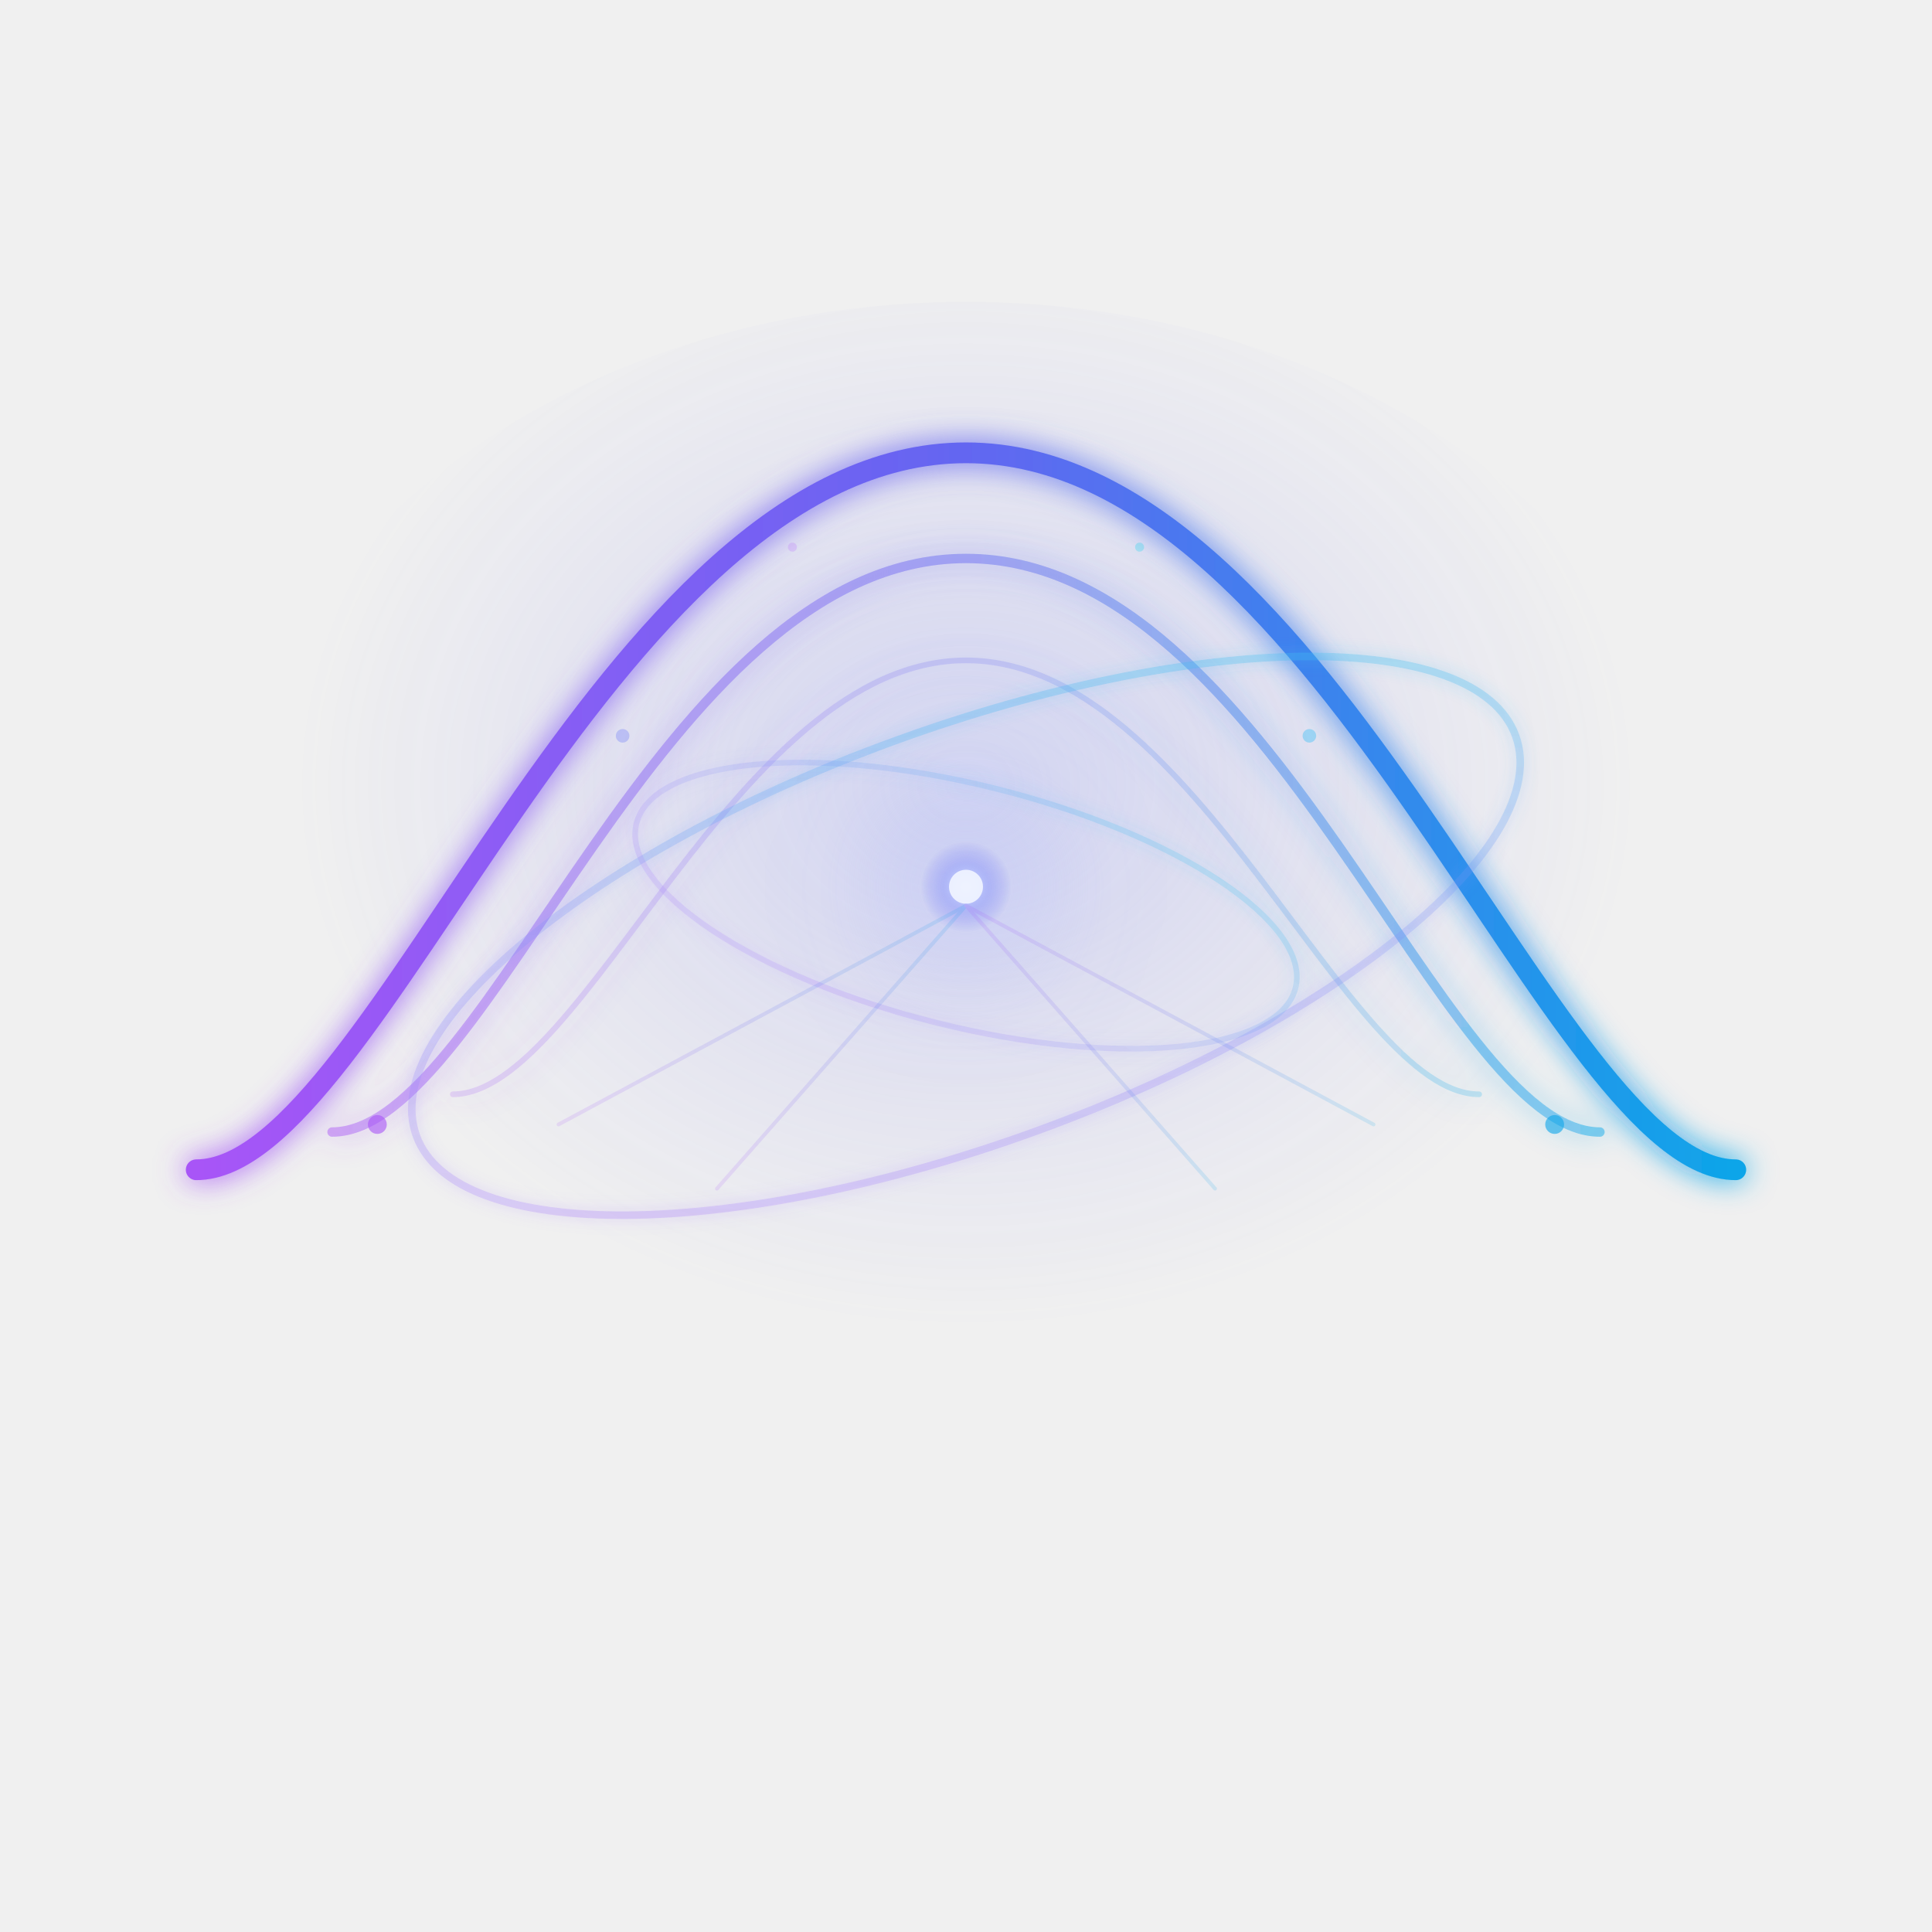
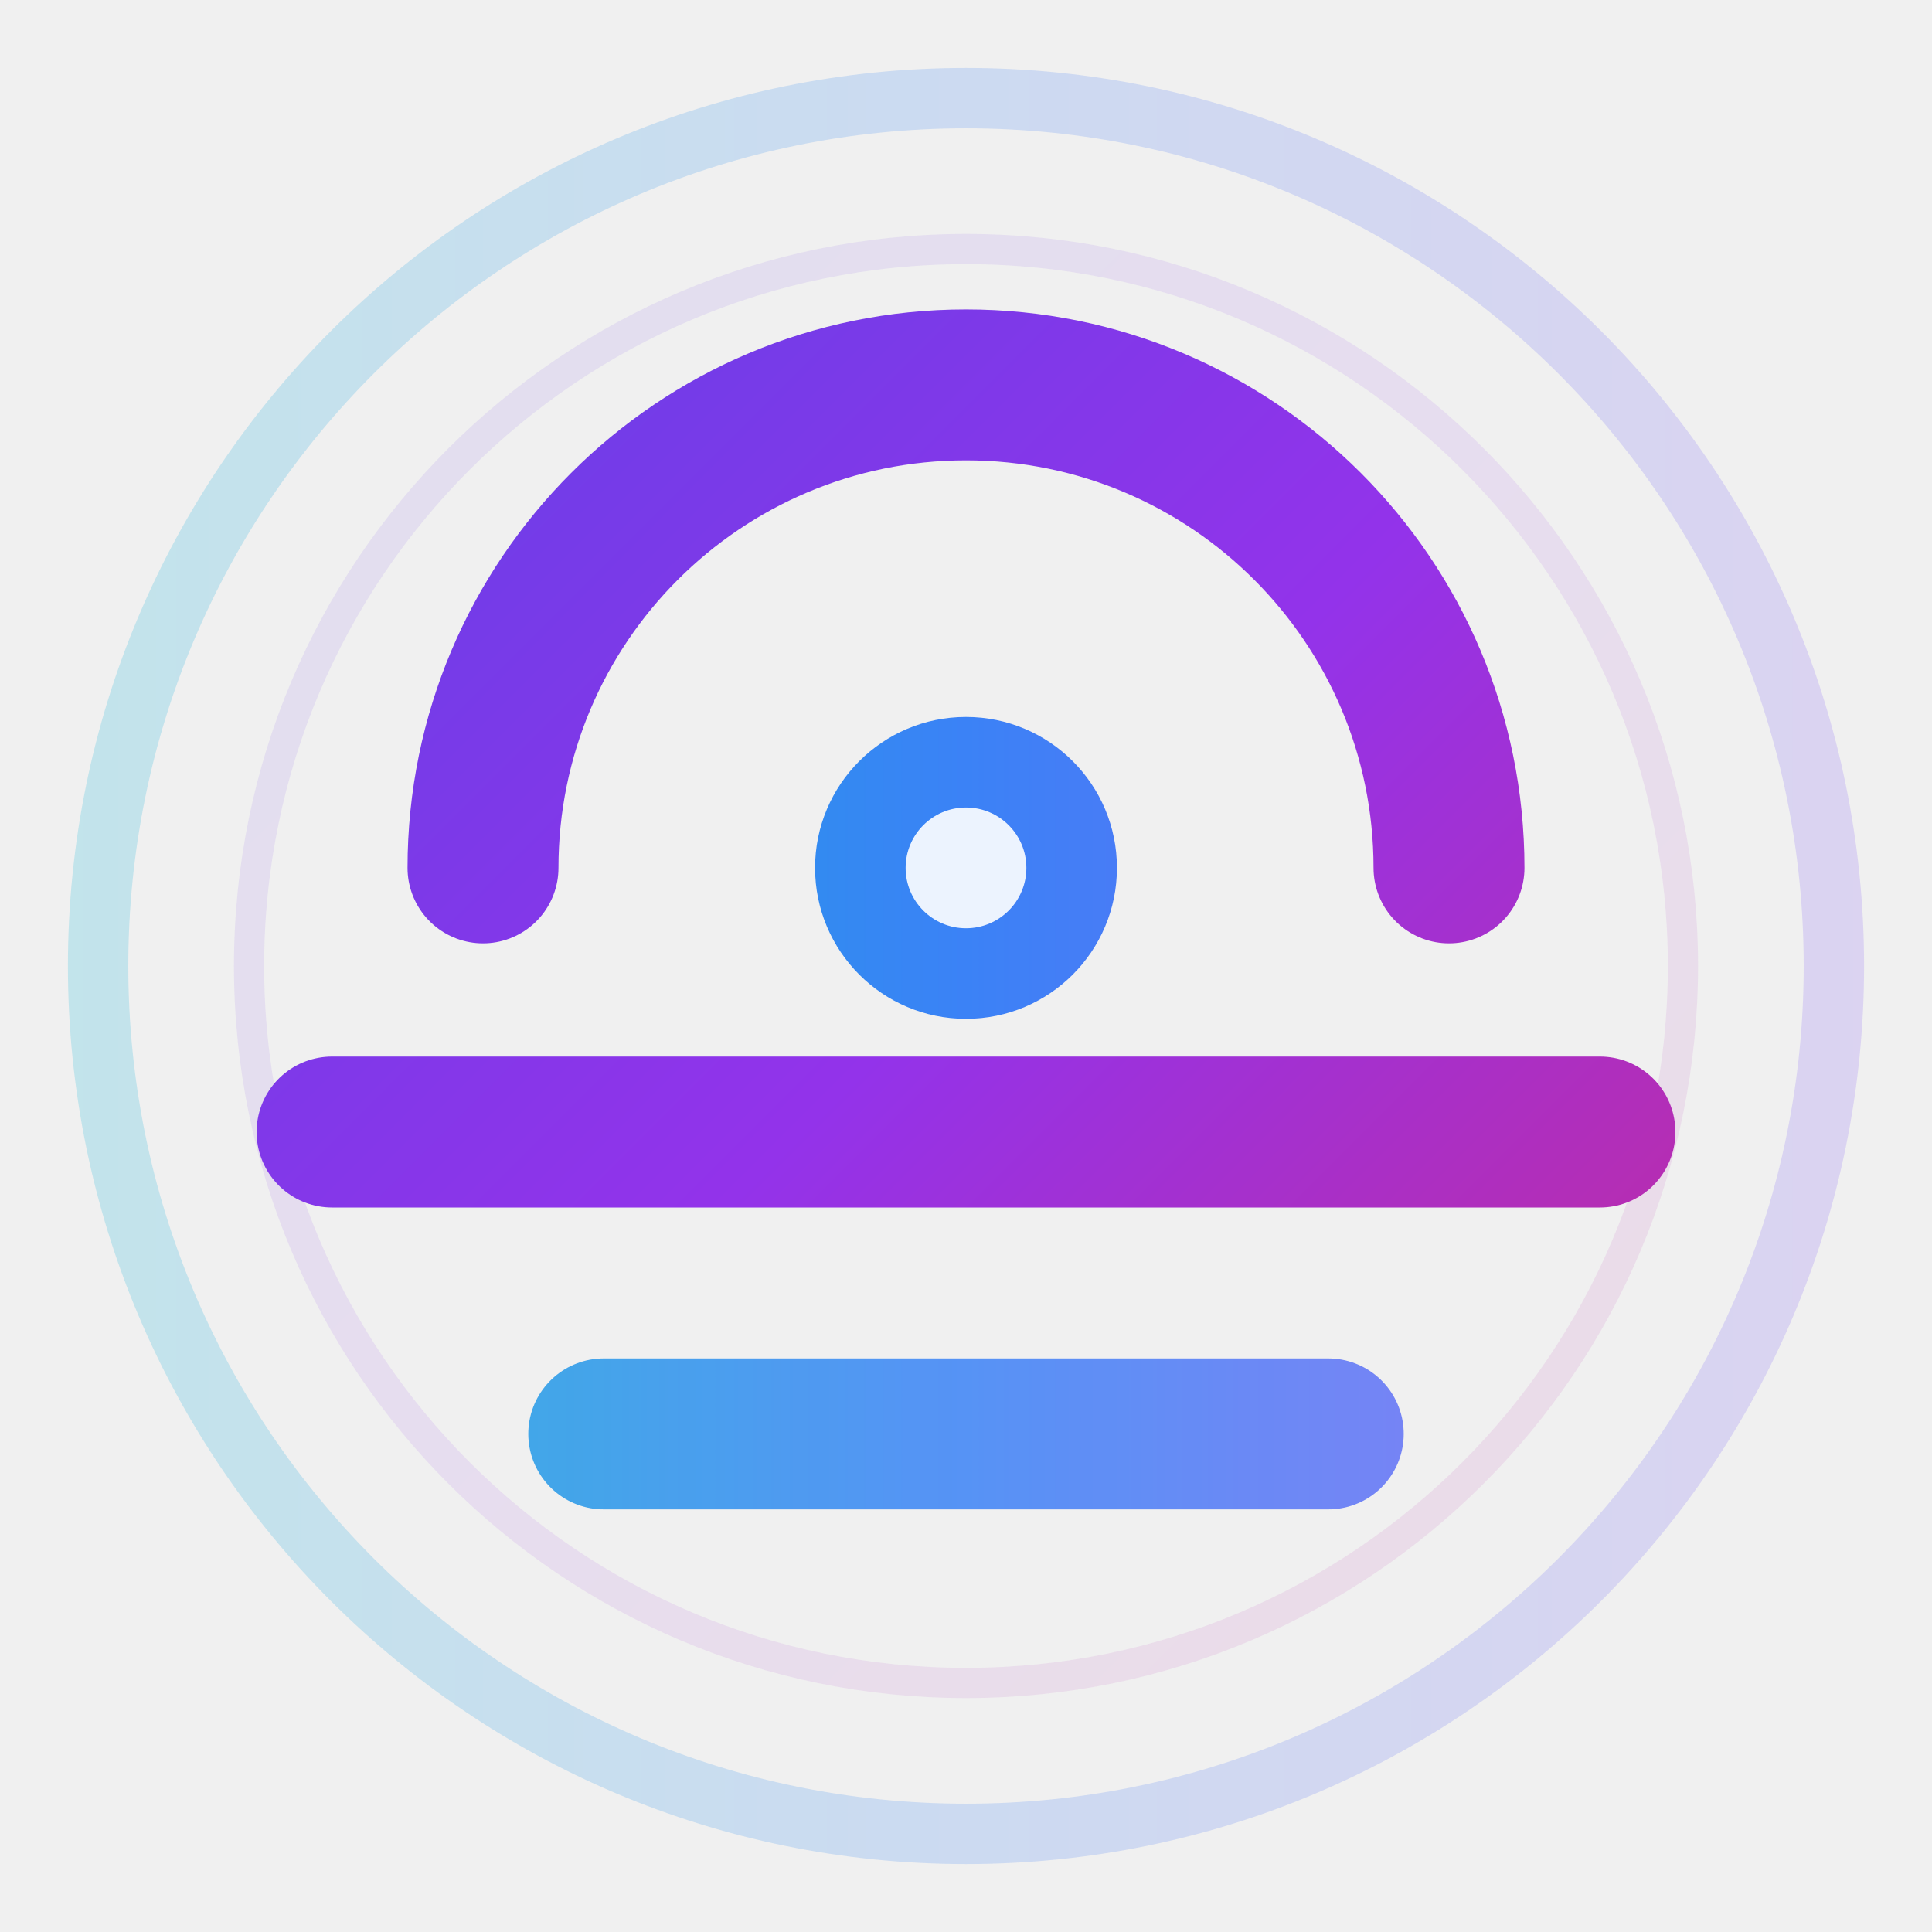
- <svg xmlns="http://www.w3.org/2000/svg" viewBox="0 0 512 512" width="512" height="512">
+ <svg xmlns="http://www.w3.org/2000/svg" viewBox="0 0 512 512" fill="none">
  <defs>
-     <linearGradient id="hg" x1="0%" y1="50%" x2="100%" y2="50%">
-       <stop offset="0%" stop-color="#a855f7" />
-       <stop offset="50%" stop-color="#6366f1" />
-       <stop offset="100%" stop-color="#0ea5e9" />
+     <linearGradient id="gradient-primary" x1="0" y1="0" x2="512" y2="512" gradientUnits="userSpaceOnUse">
+       <stop offset="0%" stop-color="#4F46E5" />
+       <stop offset="50%" stop-color="#9333EA" />
+       <stop offset="100%" stop-color="#DB2777" />
    </linearGradient>
-     <linearGradient id="hgr" x1="100%" y1="0%" x2="0%" y2="100%">
-       <stop offset="0%" stop-color="#22d3ee" stop-opacity="0.8" />
-       <stop offset="50%" stop-color="#818cf8" stop-opacity="0.6" />
-       <stop offset="100%" stop-color="#c084fc" stop-opacity="0.8" />
+     <linearGradient id="gradient-secondary" x1="0" y1="256" x2="512" y2="256" gradientUnits="userSpaceOnUse">
+       <stop offset="0%" stop-color="#06B6D4" />
+       <stop offset="50%" stop-color="#3B82F6" />
+       <stop offset="100%" stop-color="#8B5CF6" />
    </linearGradient>
-     <radialGradient id="core" cx="50%" cy="50%" r="50%">
-       <stop offset="0%" stop-color="#f0f0ff" stop-opacity="1" />
-       <stop offset="25%" stop-color="#c7d2fe" stop-opacity="0.9" />
-       <stop offset="55%" stop-color="#818cf8" stop-opacity="0.4" />
-       <stop offset="100%" stop-color="#6366f1" stop-opacity="0" />
-     </radialGradient>
-     <radialGradient id="atmo" cx="50%" cy="40%" r="45%">
-       <stop offset="0%" stop-color="#818cf8" stop-opacity="0.25" />
-       <stop offset="60%" stop-color="#6366f1" stop-opacity="0.08" />
-       <stop offset="100%" stop-color="#6366f1" stop-opacity="0" />
-     </radialGradient>
-     <filter id="gl" x="-15%" y="-15%" width="130%" height="130%">
-       <feGaussianBlur in="SourceGraphic" stdDeviation="4" result="b" />
-       <feComposite in="SourceGraphic" in2="b" operator="over" />
-     </filter>
-     <filter id="cg" x="-80%" y="-80%" width="260%" height="260%">
-       <feGaussianBlur in="SourceGraphic" stdDeviation="12" />
-     </filter>
-     <filter id="sg" x="-10%" y="-10%" width="120%" height="120%">
-       <feGaussianBlur in="SourceGraphic" stdDeviation="2" result="b" />
-       <feComposite in="SourceGraphic" in2="b" operator="over" />
-     </filter>
  </defs>
-   <ellipse cx="256" cy="240" rx="200" ry="160" fill="url(#atmo)" />
-   <g filter="url(#gl)">
-     <path d="M 52,310 C 100,310 160,120 256,120 C 352,120 412,310 460,310" fill="none" stroke="url(#hg)" stroke-width="5.5" stroke-linecap="round" />
-     <path d="M 88,300 C 130,300 175,148 256,148 C 337,148 382,300 424,300" fill="none" stroke="url(#hg)" stroke-width="2.5" stroke-linecap="round" opacity="0.45" />
-     <path d="M 120,290 C 155,290 195,175 256,175 C 317,175 357,290 392,290" fill="none" stroke="url(#hg)" stroke-width="1.5" stroke-linecap="round" opacity="0.2" />
-   </g>
-   <g filter="url(#sg)">
-     <line x1="48" y1="315" x2="464" y2="315" stroke="url(#hg)" stroke-width="1.5" stroke-linecap="round" opacity="0.3" />
-   </g>
-   <g filter="url(#sg)">
-     <ellipse cx="256" cy="248" rx="155" ry="55" fill="none" stroke="url(#hgr)" stroke-width="2" transform="rotate(-20, 256, 248)" opacity="0.4" />
-   </g>
-   <g filter="url(#sg)">
-     <ellipse cx="256" cy="240" rx="90" ry="32" fill="none" stroke="url(#hgr)" stroke-width="1.5" transform="rotate(14, 256, 240)" opacity="0.3" />
-   </g>
-   <circle cx="256" cy="235" r="32" fill="url(#core)" filter="url(#cg)" opacity="0.5" />
-   <circle cx="256" cy="235" r="12" fill="url(#core)" />
-   <circle cx="256" cy="235" r="4.5" fill="#eef2ff" opacity="0.95" />
-   <g opacity="0.15" stroke="url(#hg)" stroke-width="1" stroke-linecap="round">
-     <line x1="256" y1="240" x2="190" y2="315" />
-     <line x1="256" y1="240" x2="322" y2="315" />
-     <line x1="256" y1="240" x2="148" y2="298" />
-     <line x1="256" y1="240" x2="364" y2="298" />
-   </g>
-   <circle cx="100" cy="298" r="2.5" fill="#a855f7" opacity="0.6" />
-   <circle cx="412" cy="298" r="2.5" fill="#0ea5e9" opacity="0.6" />
-   <circle cx="165" cy="195" r="1.8" fill="#818cf8" opacity="0.4" />
-   <circle cx="347" cy="195" r="1.8" fill="#38bdf8" opacity="0.4" />
-   <circle cx="210" cy="145" r="1.2" fill="#c084fc" opacity="0.3" />
-   <circle cx="302" cy="145" r="1.2" fill="#22d3ee" opacity="0.3" />
+   <circle cx="256" cy="256" r="230" stroke="url(#gradient-secondary)" stroke-width="16" opacity="0.2" />
+   <circle cx="256" cy="256" r="190" stroke="url(#gradient-primary)" stroke-width="8" opacity="0.1" />
+   <path d="M 128 230 A 128 128 0 0 1 384 230" stroke="url(#gradient-primary)" stroke-width="40" stroke-linecap="round" />
+   <circle cx="256" cy="230" r="40" fill="url(#gradient-secondary)" />
+   <circle cx="256" cy="230" r="16" fill="#FFFFFF" opacity="0.9" />
+   <line x1="88" y1="300" x2="424" y2="300" stroke="url(#gradient-primary)" stroke-width="40" stroke-linecap="round" />
+   <line x1="160" y1="380" x2="352" y2="380" stroke="url(#gradient-secondary)" stroke-width="40" stroke-linecap="round" opacity="0.85" />
</svg>
